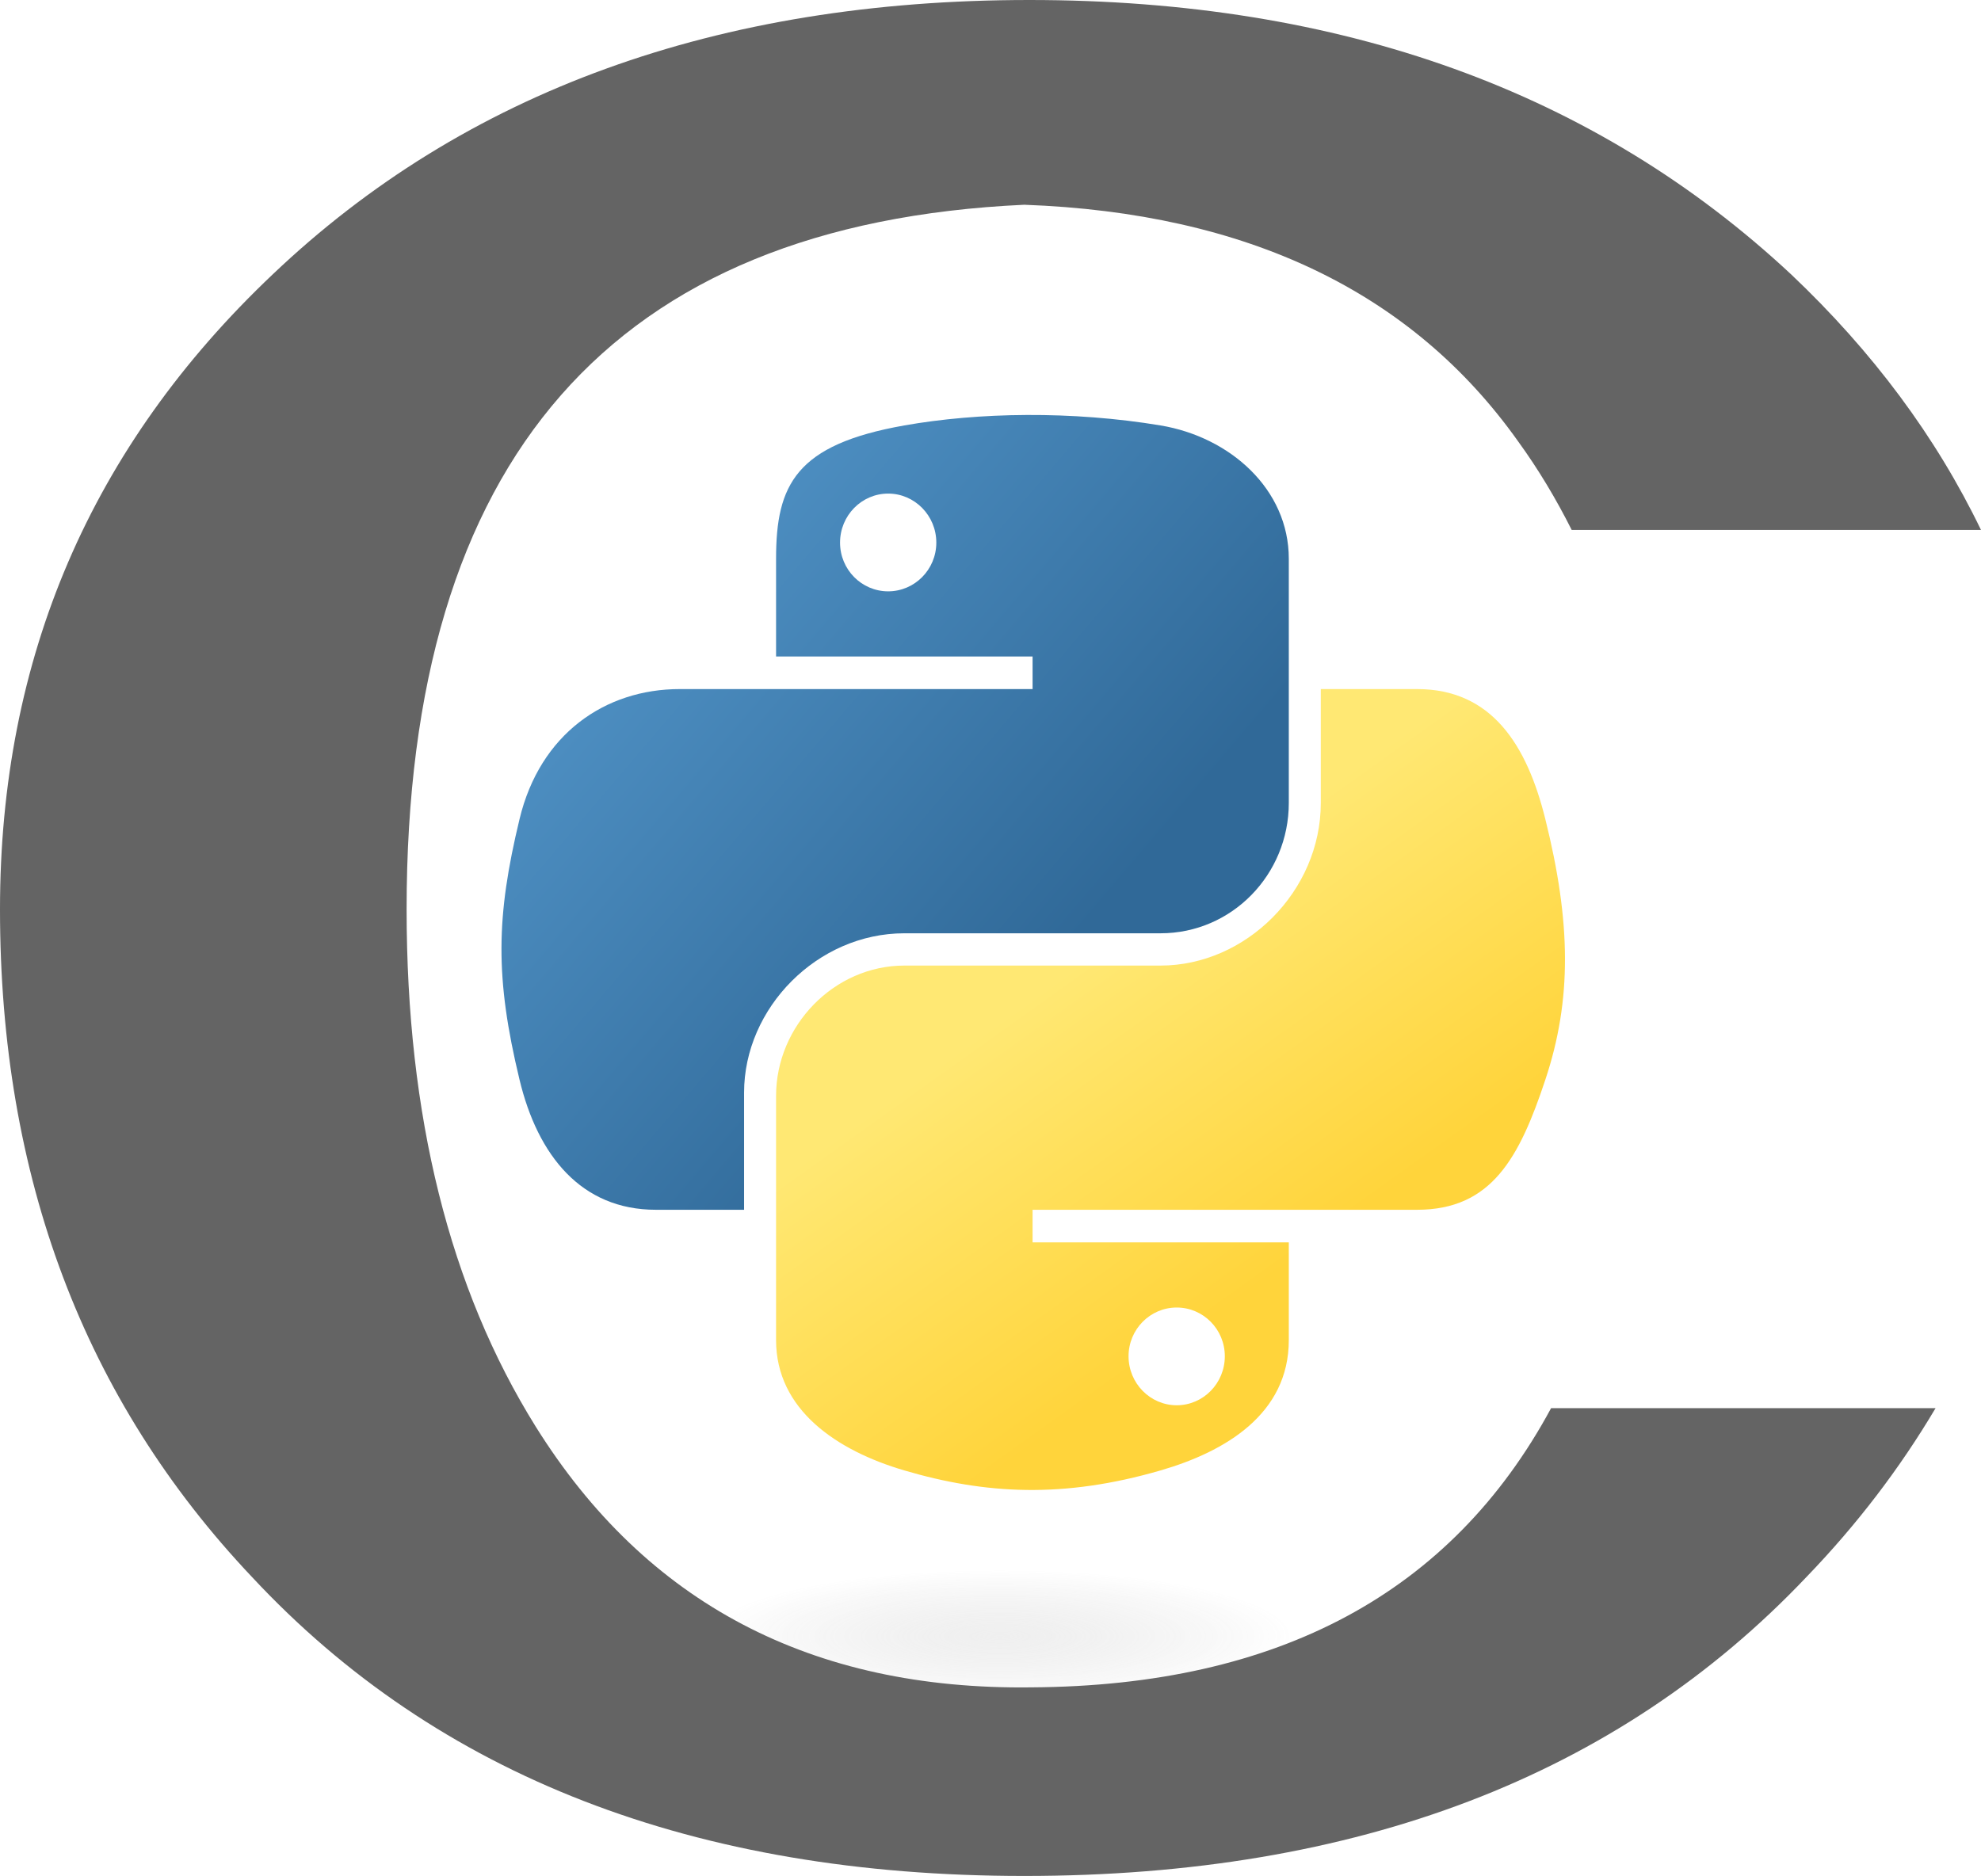
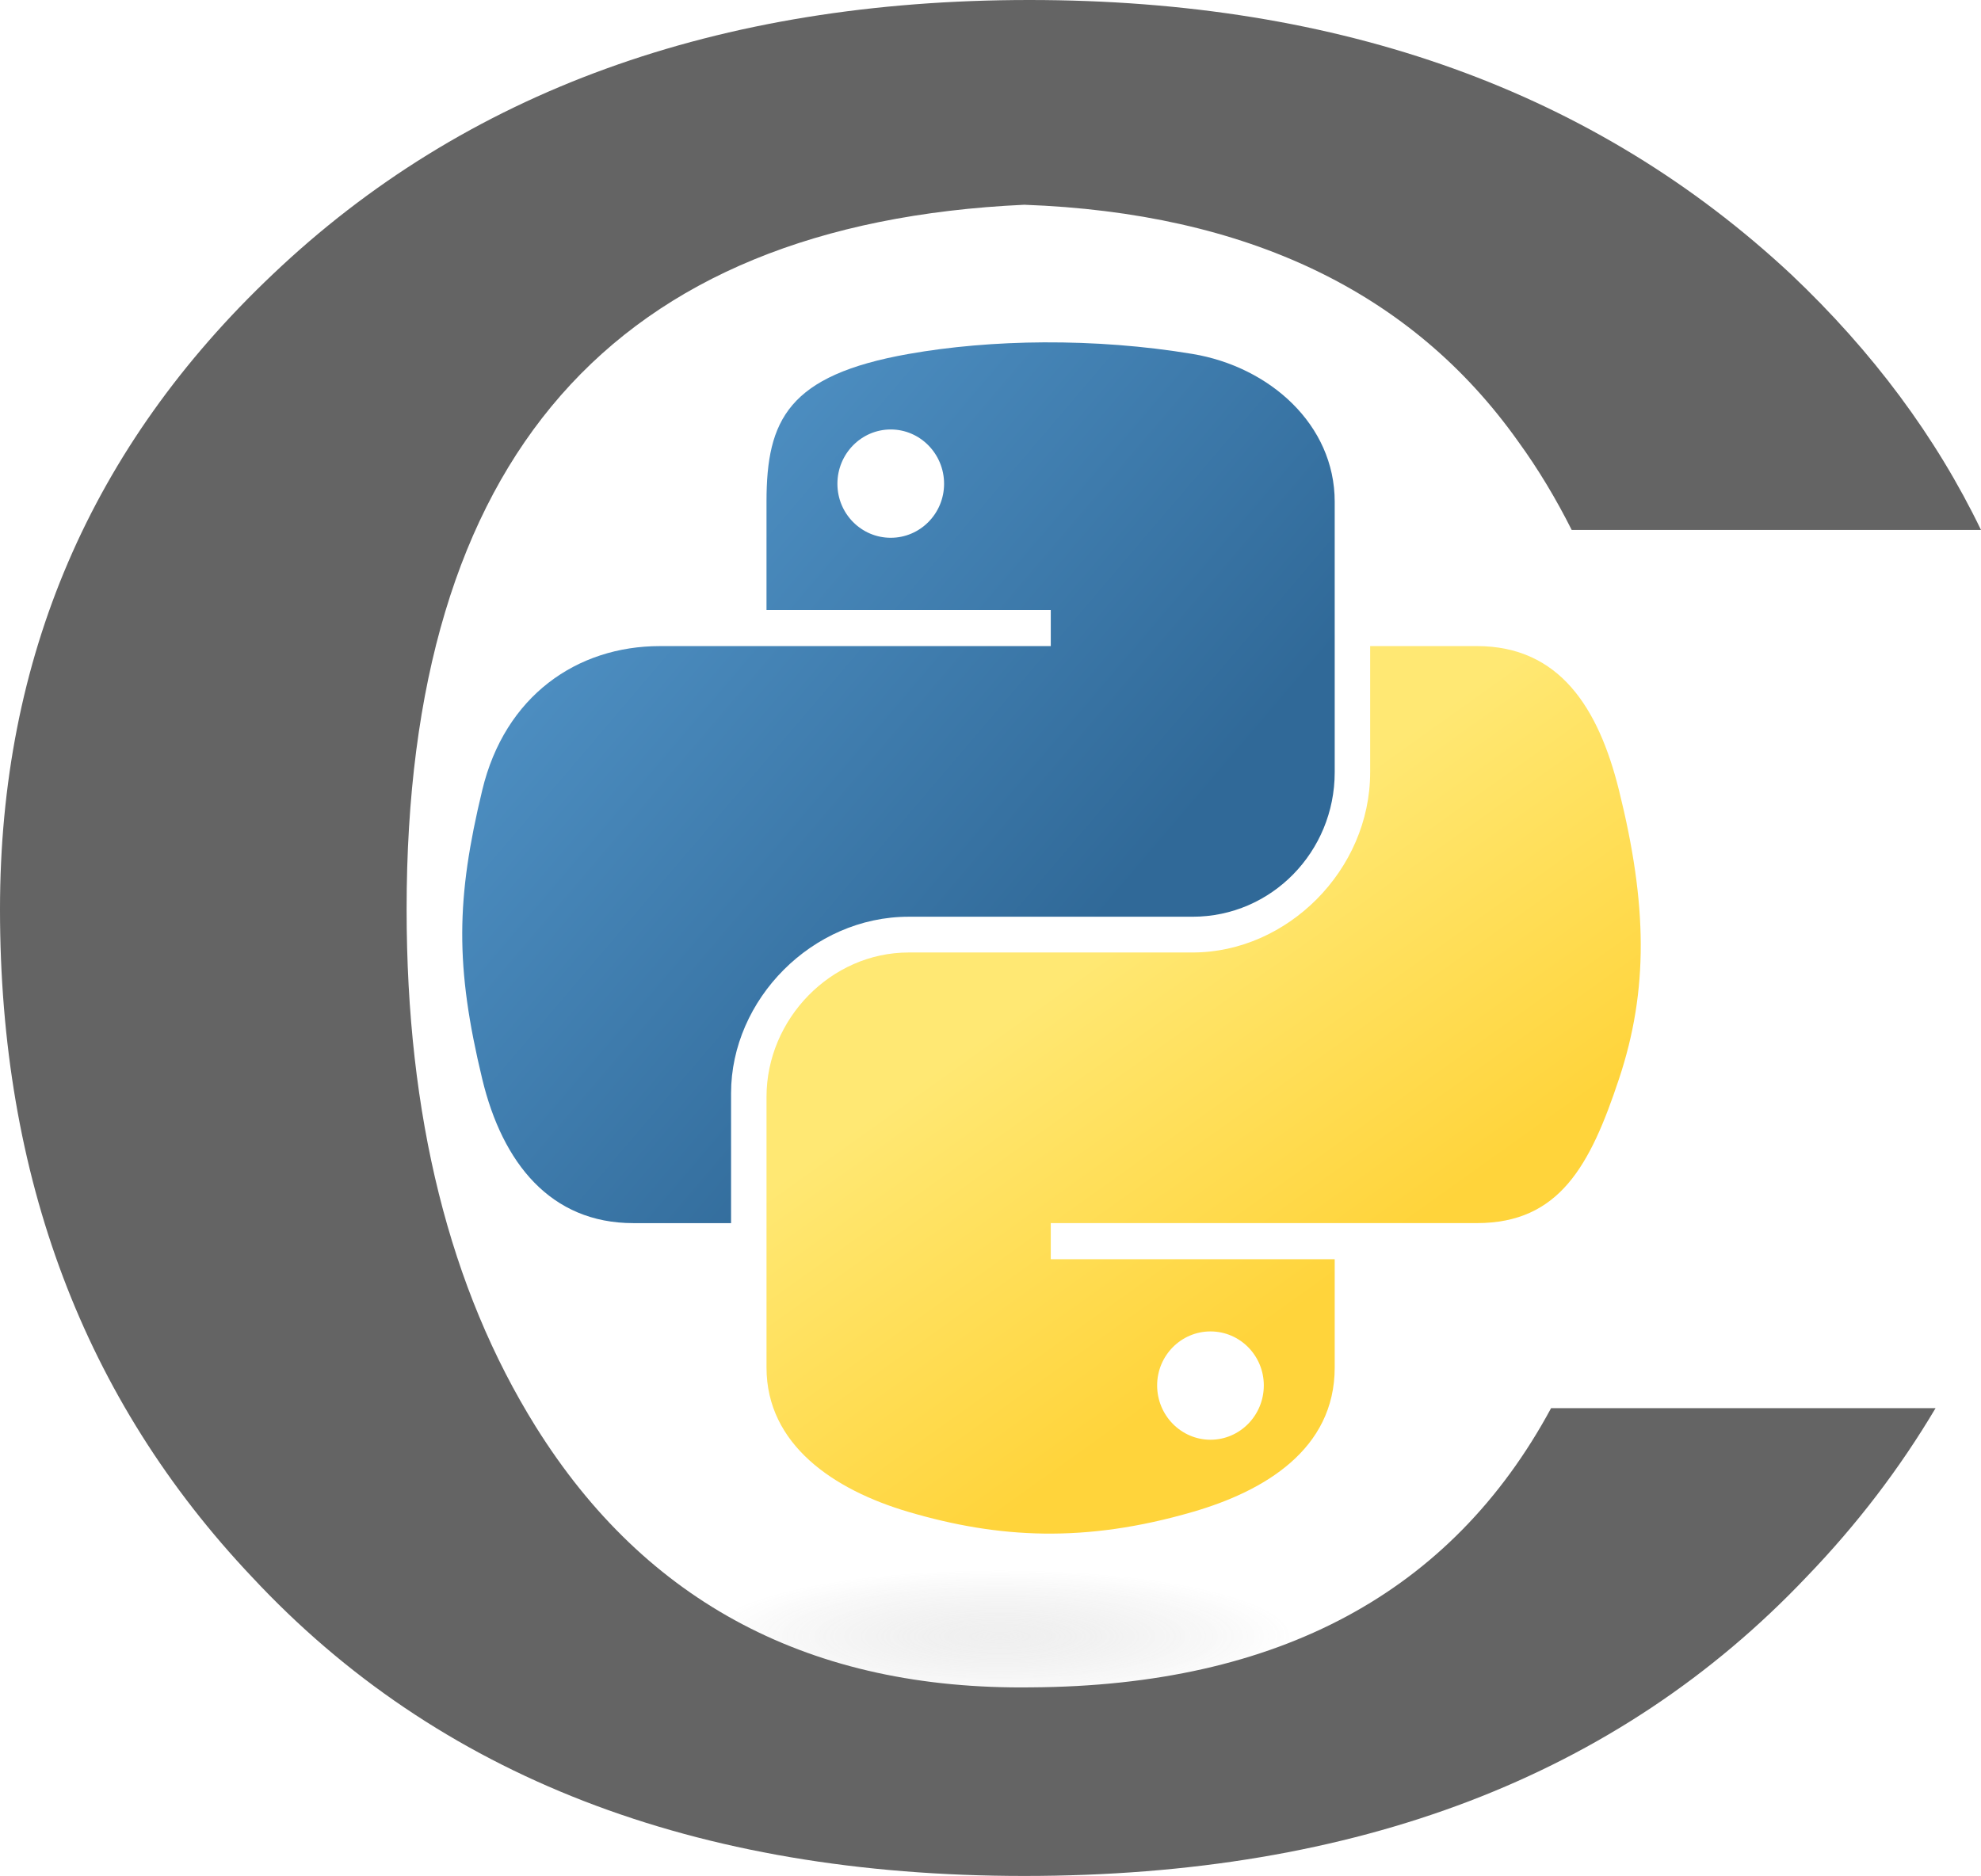
- <svg xmlns="http://www.w3.org/2000/svg" xmlns:xlink="http://www.w3.org/1999/xlink" version="1.0" id="svg2" width="207.062" height="196.125">
+ <svg xmlns="http://www.w3.org/2000/svg" xmlns:xlink="http://www.w3.org/1999/xlink" version="1.0" width="207.062" height="196.125" id="svg2">
  <defs id="defs4">
    <linearGradient id="linearGradient2795">
-       <stop style="stop-color:#b8b8b8;stop-opacity:0.498;" offset="0" id="stop2797" />
-       <stop style="stop-color:#7f7f7f;stop-opacity:0;" offset="1" id="stop2799" />
+       <stop id="stop2797" style="stop-color:#b8b8b8;stop-opacity:0.498" offset="0" />
+       <stop id="stop2799" style="stop-color:#7f7f7f;stop-opacity:0" offset="1" />
    </linearGradient>
    <linearGradient id="linearGradient2787">
-       <stop style="stop-color:#7f7f7f;stop-opacity:0.5;" offset="0" id="stop2789" />
-       <stop style="stop-color:#7f7f7f;stop-opacity:0;" offset="1" id="stop2791" />
+       <stop id="stop2789" style="stop-color:#7f7f7f;stop-opacity:0.5" offset="0" />
+       <stop id="stop2791" style="stop-color:#7f7f7f;stop-opacity:0" offset="1" />
    </linearGradient>
    <linearGradient id="linearGradient3676">
-       <stop style="stop-color:#b2b2b2;stop-opacity:0.5;" offset="0" id="stop3678" />
-       <stop style="stop-color:#b3b3b3;stop-opacity:0;" offset="1" id="stop3680" />
+       <stop id="stop3678" style="stop-color:#b2b2b2;stop-opacity:0.5" offset="0" />
+       <stop id="stop3680" style="stop-color:#b3b3b3;stop-opacity:0" offset="1" />
    </linearGradient>
    <linearGradient id="linearGradient3236">
-       <stop style="stop-color:#f4f4f4;stop-opacity:1" offset="0" id="stop3244" />
-       <stop style="stop-color:white;stop-opacity:1" offset="1" id="stop3240" />
+       <stop id="stop3244" style="stop-color:#f4f4f4;stop-opacity:1" offset="0" />
+       <stop id="stop3240" style="stop-color:#ffffff;stop-opacity:1" offset="1" />
    </linearGradient>
    <linearGradient id="linearGradient4671">
-       <stop style="stop-color:#ffd43b;stop-opacity:1;" offset="0" id="stop4673" />
-       <stop style="stop-color:#ffe873;stop-opacity:1" offset="1" id="stop4675" />
+       <stop id="stop4673" style="stop-color:#ffd43b;stop-opacity:1" offset="0" />
+       <stop id="stop4675" style="stop-color:#ffe873;stop-opacity:1" offset="1" />
    </linearGradient>
    <linearGradient id="linearGradient4689">
-       <stop style="stop-color:#5a9fd4;stop-opacity:1;" offset="0" id="stop4691" />
-       <stop style="stop-color:#306998;stop-opacity:1;" offset="1" id="stop4693" />
+       <stop id="stop4691" style="stop-color:#5a9fd4;stop-opacity:1" offset="0" />
+       <stop id="stop4693" style="stop-color:#306998;stop-opacity:1" offset="1" />
    </linearGradient>
    <linearGradient x1="224.24" y1="144.757" x2="-65.309" y2="144.757" id="linearGradient2987" xlink:href="#linearGradient4671" gradientUnits="userSpaceOnUse" gradientTransform="translate(100.2702,99.61116)" />
    <linearGradient x1="172.942" y1="77.476" x2="26.67" y2="76.313" id="linearGradient2990" xlink:href="#linearGradient4689" gradientUnits="userSpaceOnUse" gradientTransform="translate(100.2702,99.61116)" />
-     <linearGradient xlink:href="#linearGradient4689" id="linearGradient2587" gradientUnits="userSpaceOnUse" gradientTransform="translate(100.2702,99.61116)" x1="172.942" y1="77.476" x2="26.67" y2="76.313" />
-     <linearGradient xlink:href="#linearGradient4671" id="linearGradient2589" gradientUnits="userSpaceOnUse" gradientTransform="translate(100.2702,99.61116)" x1="224.24" y1="144.757" x2="-65.309" y2="144.757" />
-     <linearGradient xlink:href="#linearGradient4689" id="linearGradient2248" gradientUnits="userSpaceOnUse" gradientTransform="translate(100.2702,99.61116)" x1="172.942" y1="77.476" x2="26.67" y2="76.313" />
-     <linearGradient xlink:href="#linearGradient4671" id="linearGradient2250" gradientUnits="userSpaceOnUse" gradientTransform="translate(100.2702,99.61116)" x1="224.24" y1="144.757" x2="-65.309" y2="144.757" />
-     <linearGradient xlink:href="#linearGradient4671" id="linearGradient2255" gradientUnits="userSpaceOnUse" gradientTransform="matrix(0.562541,0,0,0.567972,-11.5974,-7.60954)" x1="224.24" y1="144.757" x2="-65.309" y2="144.757" />
-     <linearGradient xlink:href="#linearGradient4689" id="linearGradient2258" gradientUnits="userSpaceOnUse" gradientTransform="matrix(0.562541,0,0,0.567972,-11.5974,-7.60954)" x1="172.942" y1="76.176" x2="26.67" y2="76.313" />
-     <radialGradient xlink:href="#linearGradient2795" id="radialGradient2801" cx="61.519" cy="132.286" fx="61.519" fy="132.286" r="29.037" gradientTransform="matrix(1,0,0,0.177966,0,108.7434)" gradientUnits="userSpaceOnUse" />
-     <linearGradient xlink:href="#linearGradient4671" id="linearGradient1475" gradientUnits="userSpaceOnUse" gradientTransform="matrix(0.562541,0,0,0.567972,33.69848,31.68078)" x1="150.961" y1="192.352" x2="112.031" y2="137.273" />
-     <linearGradient xlink:href="#linearGradient4689" id="linearGradient1478" gradientUnits="userSpaceOnUse" gradientTransform="matrix(0.562541,0,0,0.567972,33.69848,31.68078)" x1="26.649" y1="20.604" x2="135.665" y2="114.398" />
-     <radialGradient xlink:href="#linearGradient2795" id="radialGradient1480" gradientUnits="userSpaceOnUse" gradientTransform="matrix(2.382716e-8,-0.296405,1.43676,4.683673e-7,-128.544,150.5202)" cx="61.519" cy="132.286" fx="61.519" fy="132.286" r="29.037" />
-     <linearGradient xlink:href="#linearGradient4689" id="linearGradient3210" gradientUnits="userSpaceOnUse" gradientTransform="matrix(0.562541,0,0,0.567972,33.69848,31.68078)" x1="26.649" y1="20.604" x2="135.665" y2="114.398" />
-     <linearGradient xlink:href="#linearGradient4671" id="linearGradient3212" gradientUnits="userSpaceOnUse" gradientTransform="matrix(0.562541,0,0,0.567972,33.69848,31.68078)" x1="150.961" y1="192.352" x2="112.031" y2="137.273" />
+     <linearGradient x1="172.942" y1="77.476" x2="26.67" y2="76.313" id="linearGradient2587" xlink:href="#linearGradient4689" gradientUnits="userSpaceOnUse" gradientTransform="translate(100.2702,99.61116)" />
+     <linearGradient x1="224.24" y1="144.757" x2="-65.309" y2="144.757" id="linearGradient2589" xlink:href="#linearGradient4671" gradientUnits="userSpaceOnUse" gradientTransform="translate(100.2702,99.61116)" />
+     <linearGradient x1="172.942" y1="77.476" x2="26.67" y2="76.313" id="linearGradient2248" xlink:href="#linearGradient4689" gradientUnits="userSpaceOnUse" gradientTransform="translate(100.2702,99.61116)" />
+     <linearGradient x1="224.24" y1="144.757" x2="-65.309" y2="144.757" id="linearGradient2250" xlink:href="#linearGradient4671" gradientUnits="userSpaceOnUse" gradientTransform="translate(100.2702,99.61116)" />
+     <linearGradient x1="224.24" y1="144.757" x2="-65.309" y2="144.757" id="linearGradient2255" xlink:href="#linearGradient4671" gradientUnits="userSpaceOnUse" gradientTransform="matrix(0.562541,0,0,0.567972,-11.5974,-7.60954)" />
+     <linearGradient x1="172.942" y1="76.176" x2="26.67" y2="76.313" id="linearGradient2258" xlink:href="#linearGradient4689" gradientUnits="userSpaceOnUse" gradientTransform="matrix(0.562541,0,0,0.567972,-11.5974,-7.60954)" />
+     <radialGradient cx="61.519" cy="132.286" r="29.037" fx="61.519" fy="132.286" id="radialGradient2801" xlink:href="#linearGradient2795" gradientUnits="userSpaceOnUse" gradientTransform="matrix(1,0,0,0.177966,0,108.7434)" />
+     <linearGradient x1="150.961" y1="192.352" x2="112.031" y2="137.273" id="linearGradient1475" xlink:href="#linearGradient4671" gradientUnits="userSpaceOnUse" gradientTransform="matrix(0.562541,0,0,0.567972,33.69848,31.68078)" />
+     <linearGradient x1="26.649" y1="20.604" x2="135.665" y2="114.398" id="linearGradient1478" xlink:href="#linearGradient4689" gradientUnits="userSpaceOnUse" gradientTransform="matrix(0.562541,0,0,0.567972,33.69848,31.68078)" />
+     <radialGradient cx="61.519" cy="132.286" r="29.037" fx="61.519" fy="132.286" id="radialGradient1480" xlink:href="#linearGradient2795" gradientUnits="userSpaceOnUse" gradientTransform="matrix(2.382716e-8,-0.296405,1.43676,4.683673e-7,-128.544,150.5202)" />
+     <linearGradient x1="26.649" y1="20.604" x2="135.665" y2="114.398" id="linearGradient3210" xlink:href="#linearGradient4689" gradientUnits="userSpaceOnUse" gradientTransform="matrix(0.562541,0,0,0.567972,33.69848,31.68078)" />
+     <linearGradient x1="150.961" y1="192.352" x2="112.031" y2="137.273" id="linearGradient3212" xlink:href="#linearGradient4671" gradientUnits="userSpaceOnUse" gradientTransform="matrix(0.562541,0,0,0.567972,33.69848,31.68078)" />
  </defs>
-   <path style="opacity:0.444;fill:url(#radialGradient1480);fill-opacity:1;fill-rule:nonzero;stroke:none;stroke-width:20;stroke-miterlimit:4;stroke-dasharray:none;stroke-opacity:1" id="path1894" d="M 110.467 132.286 A 48.948 8.607 0 1 1  12.571,132.286 A 48.948 8.607 0 1 1  110.467 132.286 z" transform="matrix(0.73406,0,0,0.809524,59.34781,63.99545)" />
-   <path style="fill:#646464;fill-opacity:1" d="M 107.594,0 C 74.97,0 48.573,9.593 28.5,28.688 C 9.502,46.687 2.7549898e-17,68.782 0,95.062 C 0,123.02 8.764,146.294 26.344,164.875 C 45.729,185.68 72.59,196.125 107.062,196.125 C 141.835,196.125 169.083,185.68 188.812,164.875 C 194.093,159.4 198.585,153.507 202.312,147.219 L 162.125,147.219 C 151.716,166.514 133.626,176.243 107.844,176.406 C 84.805,176.714 67.519,167.6 56,149.156 C 46.974,134.681 42.5,116.655 42.5,95.062 C 42.5,47.977 63.994,23.391 107.062,21.406 C 130.359,22.262 147.598,30.518 158.688,46.156 C 160.799,49.061 162.646,52.154 164.281,55.406 L 207.062,55.406 C 202.362,45.664 195.748,36.768 187.219,28.688 C 166.759,9.593 140.218,-1.0777714e-17 107.594,0 z " id="path2196" />
-   <g id="g3206" transform="translate(3.727581,0)">
-     <path id="path1948" d="M 103.608,43.384 C 99.025,43.405 94.647,43.796 90.796,44.478 C 79.45,46.482 77.39,50.678 77.39,58.415 L 77.39,68.634 L 104.202,68.634 L 104.202,72.04 L 77.39,72.04 L 67.327,72.04 C 59.535,72.04 52.711,76.724 50.577,85.634 C 48.115,95.847 48.006,102.22 50.577,112.884 C 52.483,120.822 57.035,126.478 64.827,126.478 L 74.046,126.478 L 74.046,114.228 C 74.046,105.378 81.703,97.572 90.796,97.572 L 117.577,97.572 C 125.032,97.572 130.983,91.433 130.983,83.947 L 130.983,58.415 C 130.983,51.149 124.853,45.691 117.577,44.478 C 112.971,43.711 108.192,43.363 103.608,43.384 z M 89.108,51.603 C 91.878,51.603 94.14,53.901 94.14,56.728 C 94.14,59.544 91.878,61.822 89.108,61.822 C 86.329,61.822 84.077,59.544 84.077,56.728 C 84.077,53.901 86.329,51.603 89.108,51.603 z " style="fill:url(#linearGradient3210);fill-opacity:1" />
-     <path id="path1950" d="M 134.327,72.04 L 134.327,83.947 C 134.327,93.177 126.501,100.947 117.577,100.947 L 90.796,100.947 C 83.46,100.947 77.39,107.225 77.39,114.572 L 77.39,140.103 C 77.39,147.369 83.708,151.643 90.796,153.728 C 99.283,156.223 107.422,156.674 117.577,153.728 C 124.327,151.773 130.983,147.84 130.983,140.103 L 130.983,129.884 L 104.202,129.884 L 104.202,126.478 L 130.983,126.478 L 144.39,126.478 C 152.182,126.478 155.086,121.042 157.796,112.884 C 160.595,104.485 160.476,96.408 157.796,85.634 C 155.87,77.877 152.192,72.04 144.39,72.04 L 134.327,72.04 z M 119.265,136.697 C 122.044,136.697 124.296,138.974 124.296,141.79 C 124.296,144.617 122.044,146.915 119.265,146.915 C 116.495,146.915 114.233,144.617 114.233,141.79 C 114.233,138.974 116.495,136.697 119.265,136.697 z " style="fill:url(#linearGradient3212);fill-opacity:1" />
+   <path d="m 110.467,132.286 a 48.948,8.607 0 1 1 -97.897,0 48.948,8.607 0 1 1 97.897,0 z" transform="matrix(0.73406,0,0,0.809524,59.34781,63.99545)" id="path1894" style="opacity:0.444;fill:url(#radialGradient1480);fill-opacity:1;fill-rule:nonzero;stroke:none" />
+   <path d="M 107.594,0 C 74.97,0 48.573,9.593 28.5,28.688 9.502,46.687 0,68.782 0,95.062 c 0,27.957 8.764,51.231 26.344,69.812 19.385,20.805 46.247,31.25 80.719,31.25 34.773,0 62.021,-10.445 81.75,-31.25 5.281,-5.475 9.772,-11.368 13.5,-17.656 l -40.188,0 c -10.409,19.295 -28.499,29.024 -54.281,29.188 C 84.805,176.714 67.519,167.6 56,149.156 46.974,134.681 42.5,116.655 42.5,95.062 c 0,-47.086 21.494,-71.671 64.562,-73.656 23.297,0.855 40.536,9.112 51.625,24.75 2.111,2.904 3.959,5.998 5.594,9.25 l 42.781,0 C 202.362,45.664 195.748,36.768 187.219,28.688 166.759,9.593 140.218,0 107.594,0 z" id="path2196" style="fill:#646464;fill-opacity:1" />
+   <g transform="matrix(1.108158,0,0,1.108158,-5.641244,-12.2853)" id="g3206">
+     <path d="m 103.608,43.384 c -4.584,0.021 -8.961,0.412 -12.813,1.094 -11.346,2.005 -13.406,6.2 -13.406,13.938 l 0,10.219 26.813,0 0,3.406 -26.813,0 -10.062,0 c -7.792,0 -14.616,4.684 -16.75,13.594 -2.462,10.213 -2.571,16.586 0,27.25 1.906,7.938 6.458,13.594 14.25,13.594 l 9.219,0 0,-12.25 c 0,-8.85 7.657,-16.656 16.75,-16.656 l 26.781,0 c 7.455,0 13.406,-6.138 13.406,-13.625 l 0,-25.531 c 0,-7.266 -6.13,-12.725 -13.406,-13.938 -4.606,-0.767 -9.385,-1.115 -13.969,-1.094 z m -14.5,8.219 c 2.77,0 5.031,2.299 5.031,5.125 -2e-6,2.816 -2.262,5.094 -5.031,5.094 -2.779,-1e-6 -5.031,-2.277 -5.031,-5.094 -10e-7,-2.826 2.252,-5.125 5.031,-5.125 z" id="path1948" style="fill:url(#linearGradient3210);fill-opacity:1" />
+     <path d="m 134.327,72.04 0,11.906 c 0,9.231 -7.826,17 -16.75,17 l -26.781,0 c -7.336,0 -13.406,6.278 -13.406,13.625 l 0,25.531 c 0,7.266 6.319,11.54 13.406,13.625 8.487,2.496 16.626,2.947 26.781,0 6.75,-1.954 13.406,-5.888 13.406,-13.625 l 0,-10.219 -26.781,0 0,-3.406 26.781,0 13.406,0 c 7.792,0 10.696,-5.435 13.406,-13.594 2.799,-8.399 2.68,-16.476 0,-27.25 -1.926,-7.757 -5.604,-13.594 -13.406,-13.594 l -10.062,0 z m -15.062,64.656 c 2.779,0 5.031,2.277 5.031,5.094 -1e-5,2.826 -2.252,5.125 -5.031,5.125 -2.77,0 -5.031,-2.299 -5.031,-5.125 0,-2.816 2.262,-5.094 5.031,-5.094 z" id="path1950" style="fill:url(#linearGradient3212);fill-opacity:1" />
  </g>
</svg>
